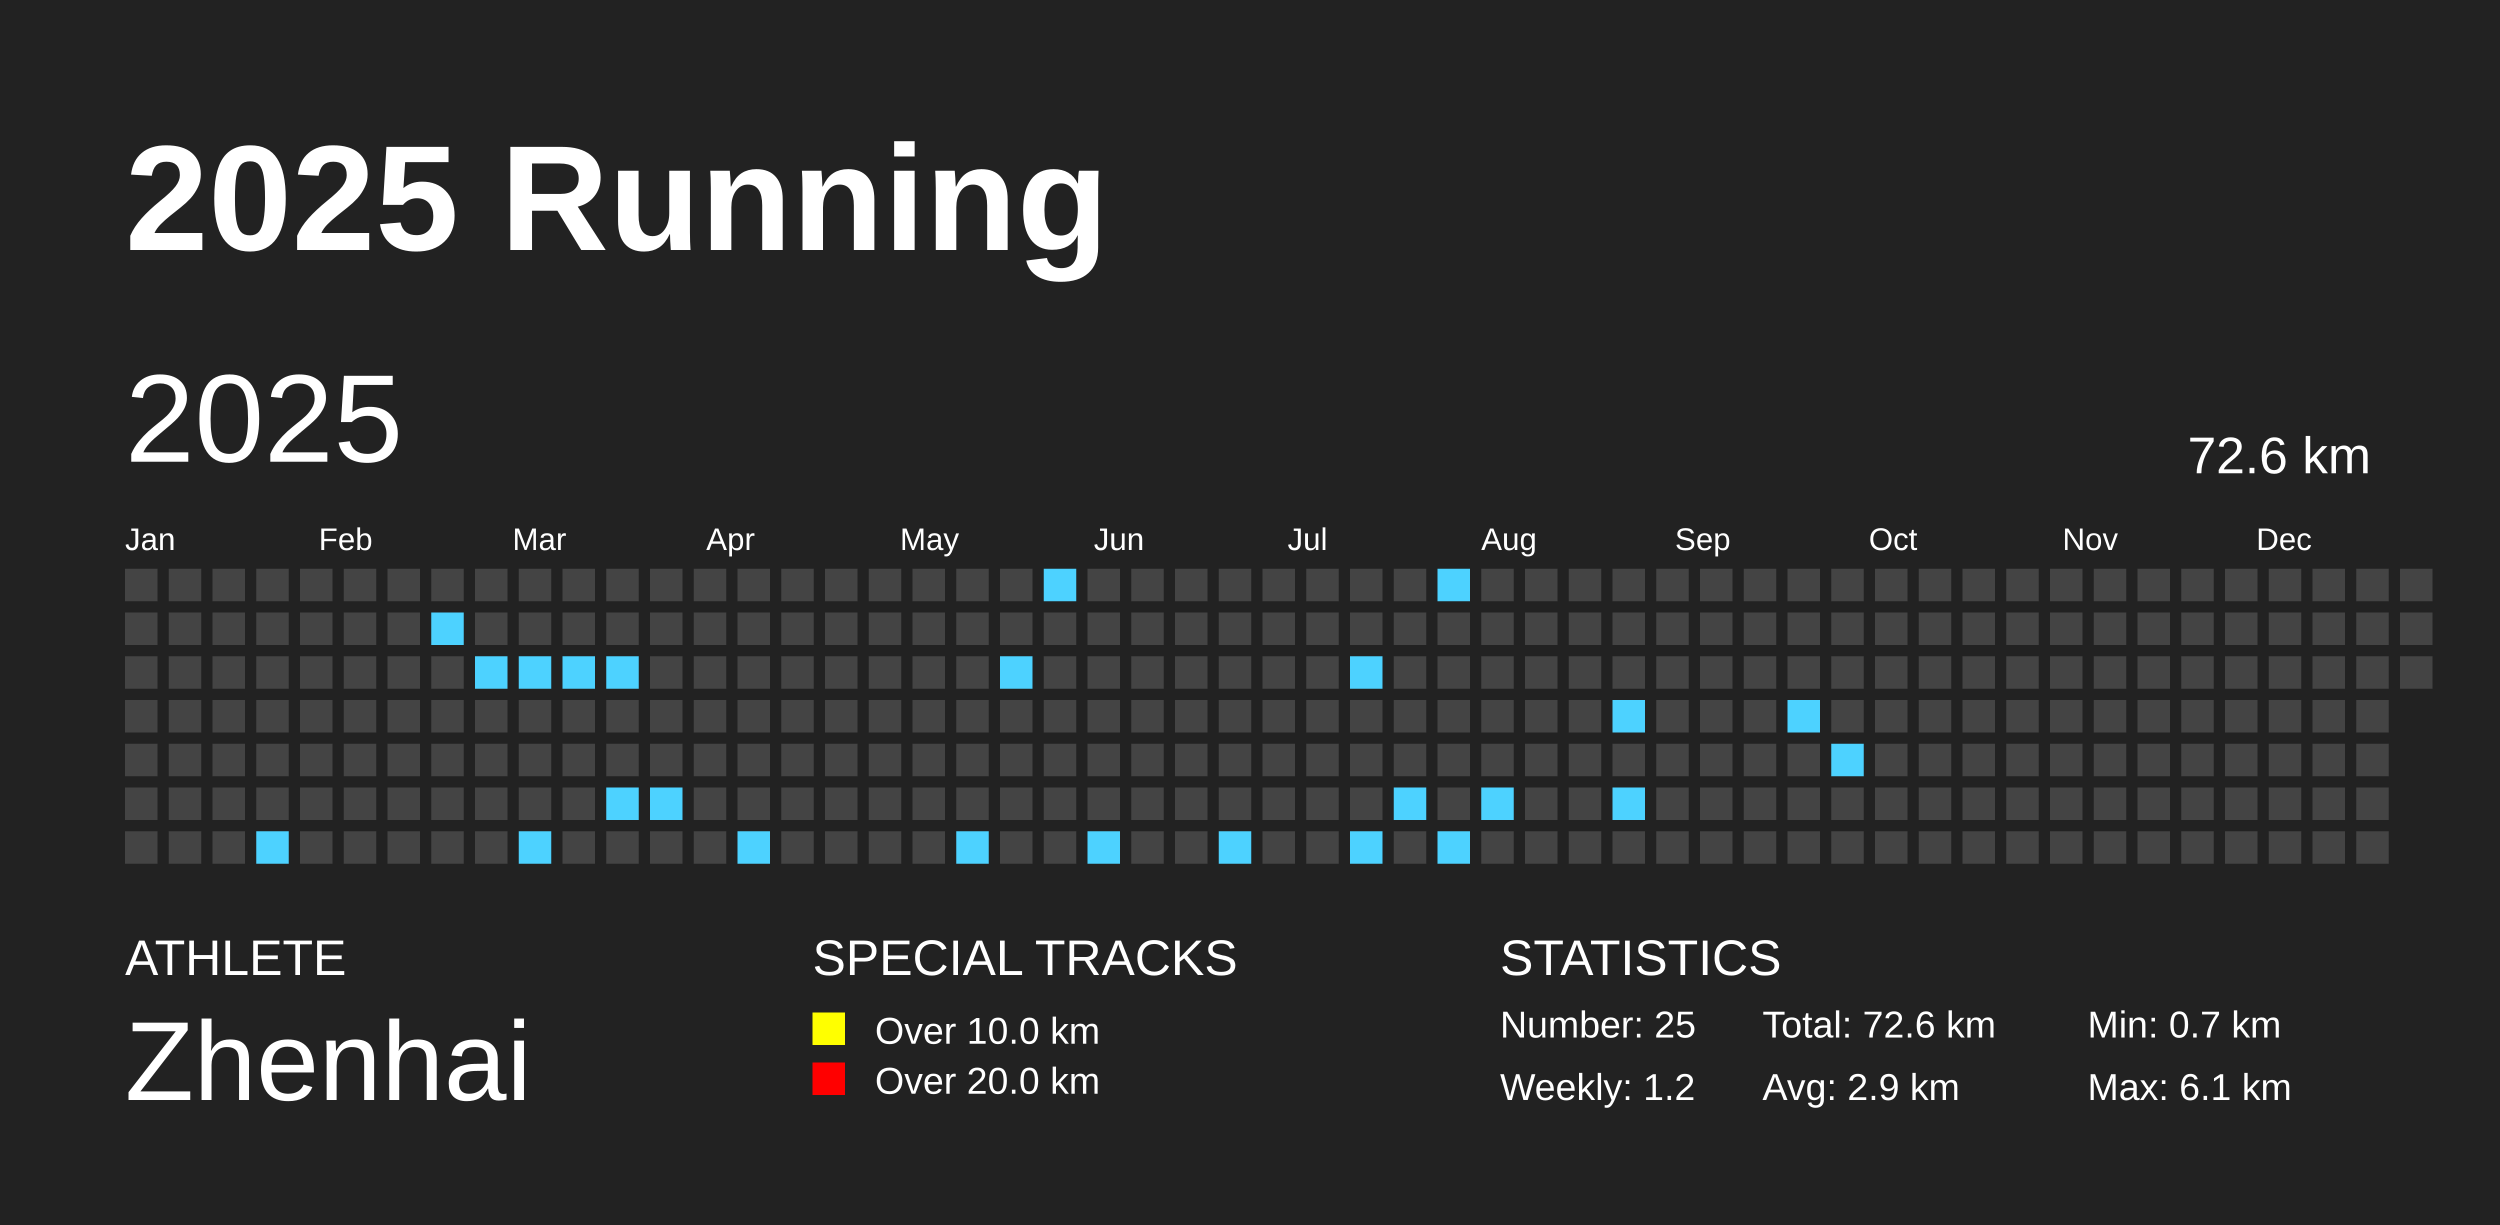
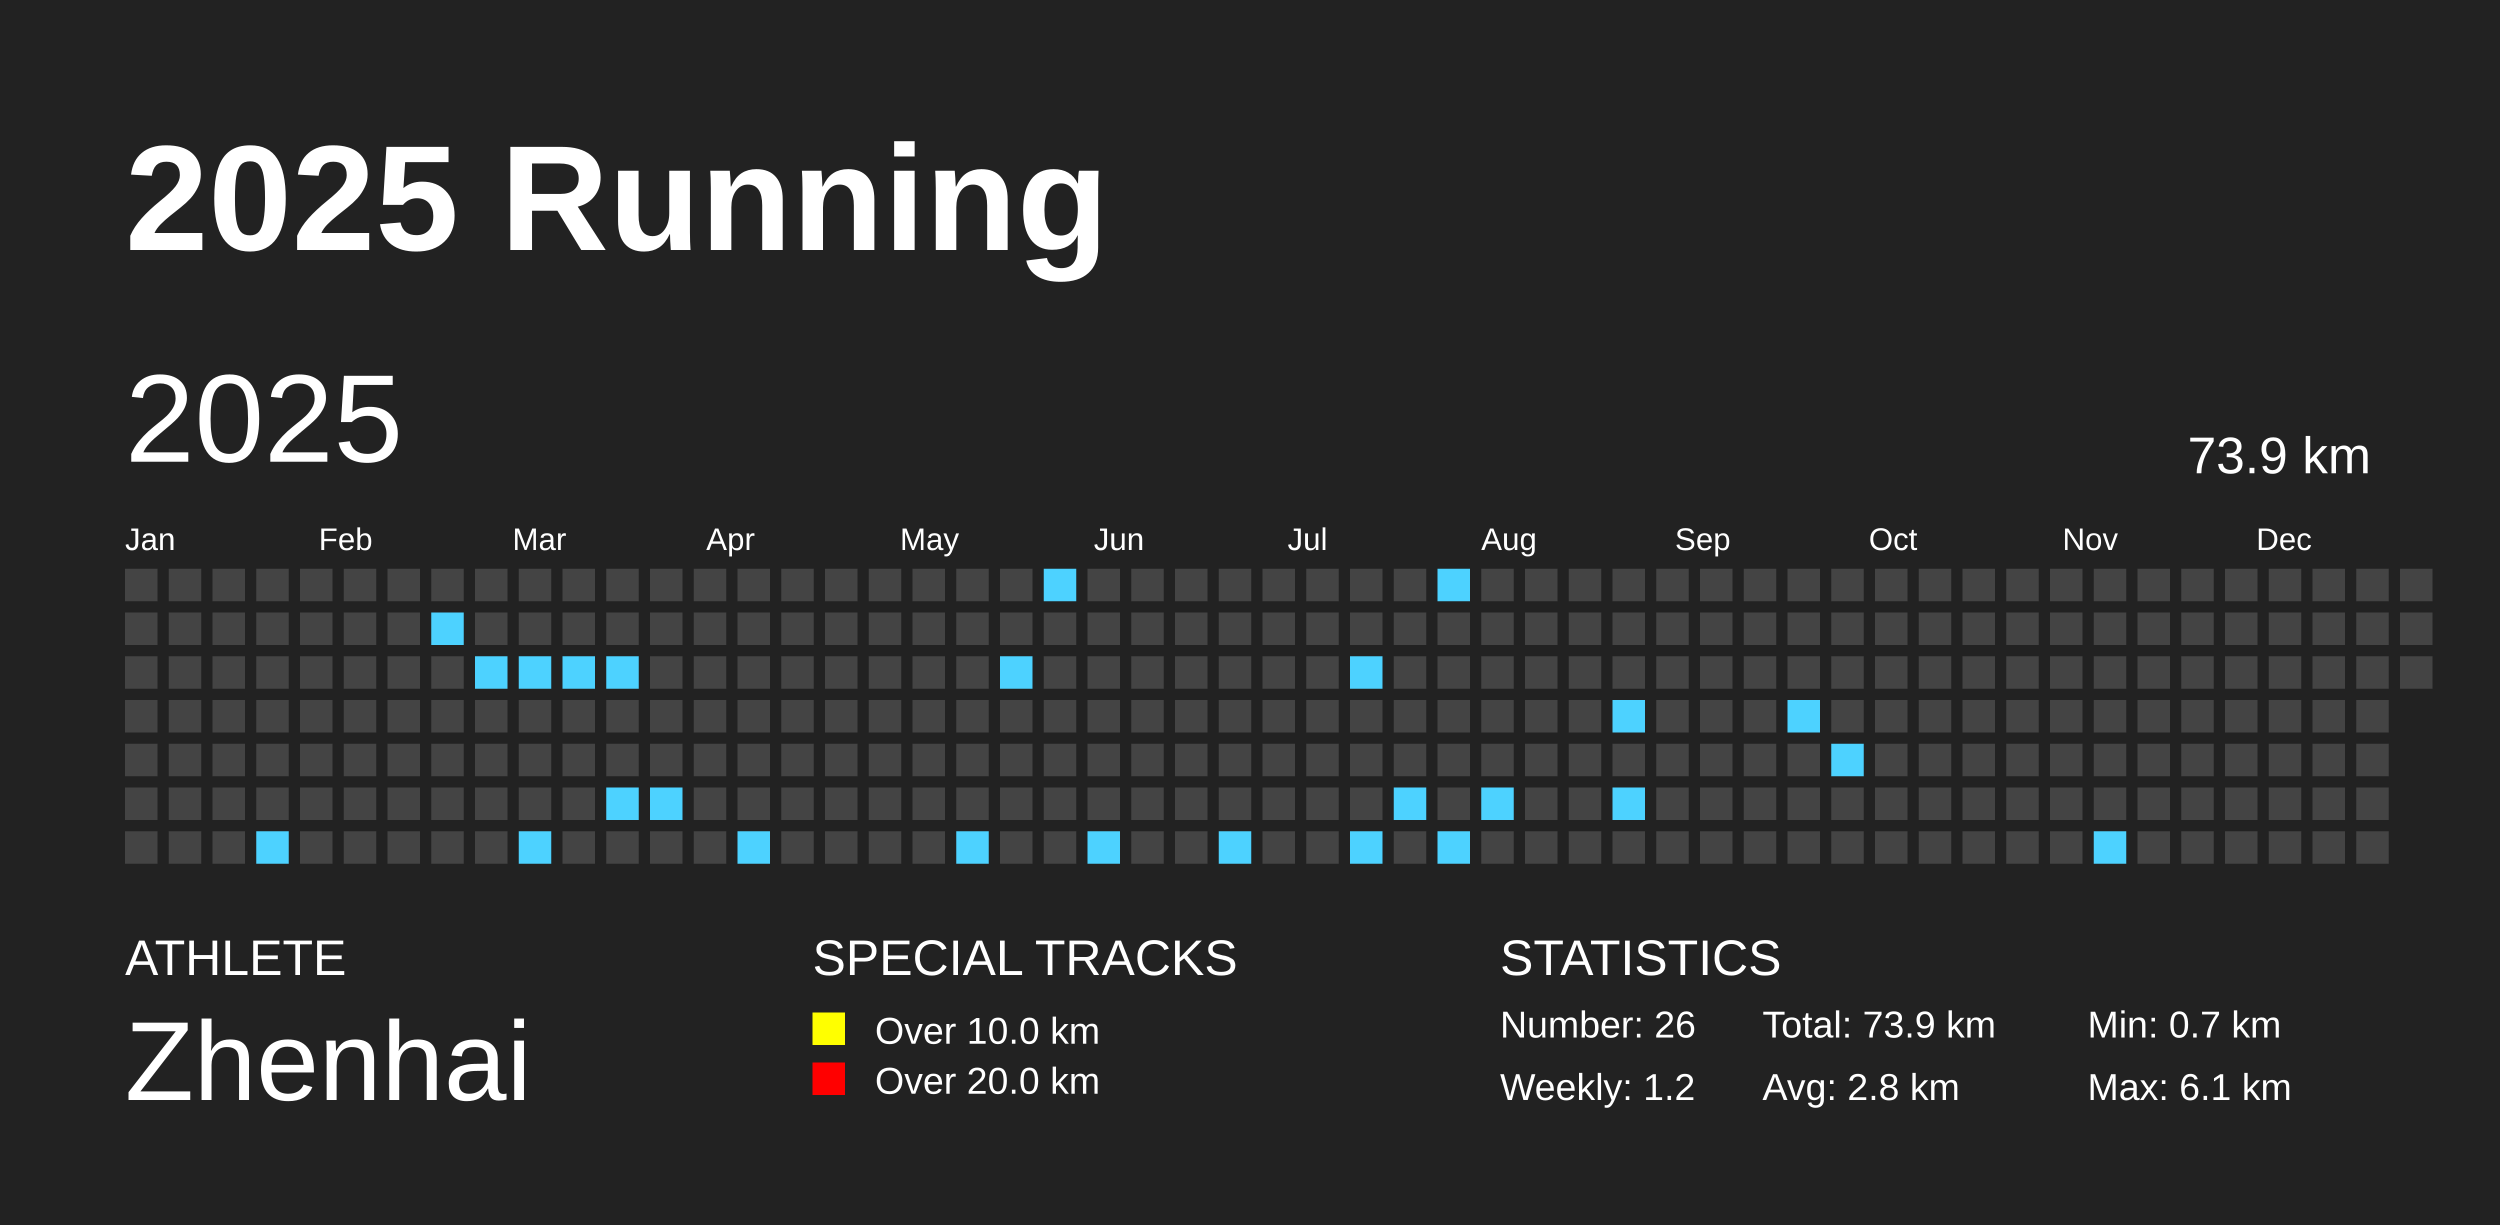
<svg xmlns="http://www.w3.org/2000/svg" baseProfile="full" height="98mm" version="1.1" viewBox="0,0,200,98" width="200mm">
  <defs />
  <rect fill="#222222" height="98" width="200" x="0" y="0" />
  <text fill="#FFFFFF" style="font-size:12px; font-family:Arial; font-weight:bold;" x="10" y="20">2025 Running</text>
  <text fill="#FFFFFF" style="font-size:4px; font-family:Arial" x="10" y="78">ATHLETE</text>
  <text fill="#FFFFFF" style="font-size:9px; font-family:Arial" x="10" y="88">Zhenhai</text>
  <text fill="#FFFFFF" style="font-size:4px; font-family:Arial" x="65" y="78">SPECIAL TRACKS</text>
  <rect fill="yellow" height="2.6" width="2.6" x="65" y="81" />
  <text fill="#FFFFFF" style="font-size:3px; font-family:Arial" x="70" y="83.5">Over 10.0 km</text>
  <rect fill="red" height="2.6" width="2.6" x="65" y="85" />
  <text fill="#FFFFFF" style="font-size:3px; font-family:Arial" x="70" y="87.5">Over 20.0 km</text>
  <text fill="#FFFFFF" style="font-size:4px; font-family:Arial" x="120" y="78">STATISTICS</text>
-   <text fill="#FFFFFF" style="font-size:3px; font-family:Arial" x="120" y="83">Number: 25</text>
+   <text fill="#FFFFFF" style="font-size:3px; font-family:Arial" x="120" y="83">Number: 26</text>
  <text fill="#FFFFFF" style="font-size:3px; font-family:Arial" x="120" y="88">Weekly: 1.2</text>
-   <text fill="#FFFFFF" style="font-size:3px; font-family:Arial" x="141" y="83">Total: 72.6 km</text>
-   <text fill="#FFFFFF" style="font-size:3px; font-family:Arial" x="141" y="88">Avg: 2.9 km</text>
+   <text fill="#FFFFFF" style="font-size:3px; font-family:Arial" x="141" y="83">Total: 73.9 km</text>
+   <text fill="#FFFFFF" style="font-size:3px; font-family:Arial" x="141" y="88">Avg: 2.8 km</text>
  <text fill="#FFFFFF" style="font-size:3px; font-family:Arial" x="167" y="83">Min: 0.7 km</text>
  <text fill="#FFFFFF" style="font-size:3px; font-family:Arial" x="167" y="88">Max: 6.1 km</text>
  <text dominant-baseline="hanging" fill="#FFFFFF" style="font-size:10.0px; font-family:Arial;" x="10" y="30">2025</text>
-   <text dominant-baseline="hanging" fill="#FFFFFF" style="font-size:4.125px; font-family:Arial;" x="175" y="35">72.6 km</text>
+   <text dominant-baseline="hanging" fill="#FFFFFF" style="font-size:4.125px; font-family:Arial;" x="175" y="35">73.9 km</text>
  <text fill="#FFFFFF" style="font-size:2.5px; font-family:Arial" x="10.0" y="44">Jan</text>
  <text fill="#FFFFFF" style="font-size:2.5px; font-family:Arial" x="25.5" y="44">Feb</text>
  <text fill="#FFFFFF" style="font-size:2.5px; font-family:Arial" x="41.0" y="44">Mar</text>
  <text fill="#FFFFFF" style="font-size:2.5px; font-family:Arial" x="56.5" y="44">Apr</text>
  <text fill="#FFFFFF" style="font-size:2.5px; font-family:Arial" x="72.0" y="44">May</text>
  <text fill="#FFFFFF" style="font-size:2.5px; font-family:Arial" x="87.5" y="44">Jun</text>
  <text fill="#FFFFFF" style="font-size:2.5px; font-family:Arial" x="103.0" y="44">Jul</text>
  <text fill="#FFFFFF" style="font-size:2.5px; font-family:Arial" x="118.5" y="44">Aug</text>
  <text fill="#FFFFFF" style="font-size:2.5px; font-family:Arial" x="134.0" y="44">Sep</text>
  <text fill="#FFFFFF" style="font-size:2.5px; font-family:Arial" x="149.5" y="44">Oct</text>
  <text fill="#FFFFFF" style="font-size:2.5px; font-family:Arial" x="165.0" y="44">Nov</text>
  <text fill="#FFFFFF" style="font-size:2.5px; font-family:Arial" x="180.5" y="44">Dec</text>
  <rect fill="#444444" height="2.6" width="2.6" x="10.0" y="45.5" />
  <rect fill="#444444" height="2.6" width="2.6" x="10.0" y="49.0" />
  <rect fill="#444444" height="2.6" width="2.6" x="10.0" y="52.5" />
  <rect fill="#444444" height="2.6" width="2.6" x="10.0" y="56.0" />
  <rect fill="#444444" height="2.6" width="2.6" x="10.0" y="59.5" />
  <rect fill="#444444" height="2.6" width="2.6" x="10.0" y="63.0" />
  <rect fill="#444444" height="2.6" width="2.6" x="10.0" y="66.5" />
  <rect fill="#444444" height="2.6" width="2.6" x="13.5" y="45.5" />
  <rect fill="#444444" height="2.6" width="2.6" x="13.5" y="49.0" />
  <rect fill="#444444" height="2.6" width="2.6" x="13.5" y="52.5" />
  <rect fill="#444444" height="2.6" width="2.6" x="13.5" y="56.0" />
  <rect fill="#444444" height="2.6" width="2.6" x="13.5" y="59.5" />
  <rect fill="#444444" height="2.6" width="2.6" x="13.5" y="63.0" />
  <rect fill="#444444" height="2.6" width="2.6" x="13.5" y="66.5" />
  <rect fill="#444444" height="2.6" width="2.6" x="17.0" y="45.5" />
  <rect fill="#444444" height="2.6" width="2.6" x="17.0" y="49.0" />
  <rect fill="#444444" height="2.6" width="2.6" x="17.0" y="52.5" />
  <rect fill="#444444" height="2.6" width="2.6" x="17.0" y="56.0" />
  <rect fill="#444444" height="2.6" width="2.6" x="17.0" y="59.5" />
  <rect fill="#444444" height="2.6" width="2.6" x="17.0" y="63.0" />
  <rect fill="#444444" height="2.6" width="2.6" x="17.0" y="66.5" />
  <rect fill="#444444" height="2.6" width="2.6" x="20.5" y="45.5" />
  <rect fill="#444444" height="2.6" width="2.6" x="20.5" y="49.0" />
  <rect fill="#444444" height="2.6" width="2.6" x="20.5" y="52.5" />
  <rect fill="#444444" height="2.6" width="2.6" x="20.5" y="56.0" />
  <rect fill="#444444" height="2.6" width="2.6" x="20.5" y="59.5" />
  <rect fill="#444444" height="2.6" width="2.6" x="20.5" y="63.0" />
  <rect fill="#4DD2FF" height="2.6" width="2.6" x="20.5" y="66.5" />
  <rect fill="#444444" height="2.6" width="2.6" x="24.0" y="45.5" />
  <rect fill="#444444" height="2.6" width="2.6" x="24.0" y="49.0" />
  <rect fill="#444444" height="2.6" width="2.6" x="24.0" y="52.5" />
  <rect fill="#444444" height="2.6" width="2.6" x="24.0" y="56.0" />
  <rect fill="#444444" height="2.6" width="2.6" x="24.0" y="59.5" />
  <rect fill="#444444" height="2.6" width="2.6" x="24.0" y="63.0" />
  <rect fill="#444444" height="2.6" width="2.6" x="24.0" y="66.5" />
  <rect fill="#444444" height="2.6" width="2.6" x="27.5" y="45.5" />
  <rect fill="#444444" height="2.6" width="2.6" x="27.5" y="49.0" />
  <rect fill="#444444" height="2.6" width="2.6" x="27.5" y="52.5" />
  <rect fill="#444444" height="2.6" width="2.6" x="27.5" y="56.0" />
  <rect fill="#444444" height="2.6" width="2.6" x="27.5" y="59.5" />
  <rect fill="#444444" height="2.6" width="2.6" x="27.5" y="63.0" />
  <rect fill="#444444" height="2.6" width="2.6" x="27.5" y="66.5" />
  <rect fill="#444444" height="2.6" width="2.6" x="31.0" y="45.5" />
  <rect fill="#444444" height="2.6" width="2.6" x="31.0" y="49.0" />
  <rect fill="#444444" height="2.6" width="2.6" x="31.0" y="52.5" />
  <rect fill="#444444" height="2.6" width="2.6" x="31.0" y="56.0" />
  <rect fill="#444444" height="2.6" width="2.6" x="31.0" y="59.5" />
  <rect fill="#444444" height="2.6" width="2.6" x="31.0" y="63.0" />
  <rect fill="#444444" height="2.6" width="2.6" x="31.0" y="66.5" />
  <rect fill="#444444" height="2.6" width="2.6" x="34.5" y="45.5" />
  <rect fill="#4DD2FF" height="2.6" width="2.6" x="34.5" y="49.0" />
  <rect fill="#444444" height="2.6" width="2.6" x="34.5" y="52.5" />
  <rect fill="#444444" height="2.6" width="2.6" x="34.5" y="56.0" />
  <rect fill="#444444" height="2.6" width="2.6" x="34.5" y="59.5" />
  <rect fill="#444444" height="2.6" width="2.6" x="34.5" y="63.0" />
  <rect fill="#444444" height="2.6" width="2.6" x="34.5" y="66.5" />
  <rect fill="#444444" height="2.6" width="2.6" x="38.0" y="45.5" />
  <rect fill="#444444" height="2.6" width="2.6" x="38.0" y="49.0" />
  <rect fill="#4DD2FF" height="2.6" width="2.6" x="38.0" y="52.5" />
  <rect fill="#444444" height="2.6" width="2.6" x="38.0" y="56.0" />
  <rect fill="#444444" height="2.6" width="2.6" x="38.0" y="59.5" />
  <rect fill="#444444" height="2.6" width="2.6" x="38.0" y="63.0" />
  <rect fill="#444444" height="2.6" width="2.6" x="38.0" y="66.5" />
  <rect fill="#444444" height="2.6" width="2.6" x="41.5" y="45.5" />
  <rect fill="#444444" height="2.6" width="2.6" x="41.5" y="49.0" />
  <rect fill="#4DD2FF" height="2.6" width="2.6" x="41.5" y="52.5" />
  <rect fill="#444444" height="2.6" width="2.6" x="41.5" y="56.0" />
  <rect fill="#444444" height="2.6" width="2.6" x="41.5" y="59.5" />
  <rect fill="#444444" height="2.6" width="2.6" x="41.5" y="63.0" />
  <rect fill="#4DD2FF" height="2.6" width="2.6" x="41.5" y="66.5" />
  <rect fill="#444444" height="2.6" width="2.6" x="45.0" y="45.5" />
  <rect fill="#444444" height="2.6" width="2.6" x="45.0" y="49.0" />
  <rect fill="#4DD2FF" height="2.6" width="2.6" x="45.0" y="52.5" />
  <rect fill="#444444" height="2.6" width="2.6" x="45.0" y="56.0" />
  <rect fill="#444444" height="2.6" width="2.6" x="45.0" y="59.5" />
  <rect fill="#444444" height="2.6" width="2.6" x="45.0" y="63.0" />
  <rect fill="#444444" height="2.6" width="2.6" x="45.0" y="66.5" />
  <rect fill="#444444" height="2.6" width="2.6" x="48.5" y="45.5" />
  <rect fill="#444444" height="2.6" width="2.6" x="48.5" y="49.0" />
  <rect fill="#4DD2FF" height="2.6" width="2.6" x="48.5" y="52.5" />
  <rect fill="#444444" height="2.6" width="2.6" x="48.5" y="56.0" />
  <rect fill="#444444" height="2.6" width="2.6" x="48.5" y="59.5" />
  <rect fill="#4DD2FF" height="2.6" width="2.6" x="48.5" y="63.0" />
  <rect fill="#444444" height="2.6" width="2.6" x="48.5" y="66.5" />
  <rect fill="#444444" height="2.6" width="2.6" x="52.0" y="45.5" />
  <rect fill="#444444" height="2.6" width="2.6" x="52.0" y="49.0" />
  <rect fill="#444444" height="2.6" width="2.6" x="52.0" y="52.5" />
  <rect fill="#444444" height="2.6" width="2.6" x="52.0" y="56.0" />
  <rect fill="#444444" height="2.6" width="2.6" x="52.0" y="59.5" />
  <rect fill="#4DD2FF" height="2.6" width="2.6" x="52.0" y="63.0" />
  <rect fill="#444444" height="2.6" width="2.6" x="52.0" y="66.5" />
  <rect fill="#444444" height="2.6" width="2.6" x="55.5" y="45.5" />
  <rect fill="#444444" height="2.6" width="2.6" x="55.5" y="49.0" />
  <rect fill="#444444" height="2.6" width="2.6" x="55.5" y="52.5" />
  <rect fill="#444444" height="2.6" width="2.6" x="55.5" y="56.0" />
  <rect fill="#444444" height="2.6" width="2.6" x="55.5" y="59.5" />
  <rect fill="#444444" height="2.6" width="2.6" x="55.5" y="63.0" />
  <rect fill="#444444" height="2.6" width="2.6" x="55.5" y="66.5" />
  <rect fill="#444444" height="2.6" width="2.6" x="59.0" y="45.5" />
  <rect fill="#444444" height="2.6" width="2.6" x="59.0" y="49.0" />
  <rect fill="#444444" height="2.6" width="2.6" x="59.0" y="52.5" />
  <rect fill="#444444" height="2.6" width="2.6" x="59.0" y="56.0" />
  <rect fill="#444444" height="2.6" width="2.6" x="59.0" y="59.5" />
  <rect fill="#444444" height="2.6" width="2.6" x="59.0" y="63.0" />
  <rect fill="#4DD2FF" height="2.6" width="2.6" x="59.0" y="66.5" />
  <rect fill="#444444" height="2.6" width="2.6" x="62.5" y="45.5" />
  <rect fill="#444444" height="2.6" width="2.6" x="62.5" y="49.0" />
  <rect fill="#444444" height="2.6" width="2.6" x="62.5" y="52.5" />
  <rect fill="#444444" height="2.6" width="2.6" x="62.5" y="56.0" />
  <rect fill="#444444" height="2.6" width="2.6" x="62.5" y="59.5" />
  <rect fill="#444444" height="2.6" width="2.6" x="62.5" y="63.0" />
  <rect fill="#444444" height="2.6" width="2.6" x="62.5" y="66.5" />
  <rect fill="#444444" height="2.6" width="2.6" x="66.0" y="45.5" />
  <rect fill="#444444" height="2.6" width="2.6" x="66.0" y="49.0" />
  <rect fill="#444444" height="2.6" width="2.6" x="66.0" y="52.5" />
  <rect fill="#444444" height="2.6" width="2.6" x="66.0" y="56.0" />
  <rect fill="#444444" height="2.6" width="2.6" x="66.0" y="59.5" />
  <rect fill="#444444" height="2.6" width="2.6" x="66.0" y="63.0" />
  <rect fill="#444444" height="2.6" width="2.6" x="66.0" y="66.5" />
  <rect fill="#444444" height="2.6" width="2.6" x="69.5" y="45.5" />
  <rect fill="#444444" height="2.6" width="2.6" x="69.5" y="49.0" />
  <rect fill="#444444" height="2.6" width="2.6" x="69.5" y="52.5" />
  <rect fill="#444444" height="2.6" width="2.6" x="69.5" y="56.0" />
  <rect fill="#444444" height="2.6" width="2.6" x="69.5" y="59.5" />
  <rect fill="#444444" height="2.6" width="2.6" x="69.5" y="63.0" />
  <rect fill="#444444" height="2.6" width="2.6" x="69.5" y="66.5" />
  <rect fill="#444444" height="2.6" width="2.6" x="73.0" y="45.5" />
  <rect fill="#444444" height="2.6" width="2.6" x="73.0" y="49.0" />
  <rect fill="#444444" height="2.6" width="2.6" x="73.0" y="52.5" />
  <rect fill="#444444" height="2.6" width="2.6" x="73.0" y="56.0" />
  <rect fill="#444444" height="2.6" width="2.6" x="73.0" y="59.5" />
  <rect fill="#444444" height="2.6" width="2.6" x="73.0" y="63.0" />
  <rect fill="#444444" height="2.6" width="2.6" x="73.0" y="66.5" />
  <rect fill="#444444" height="2.6" width="2.6" x="76.5" y="45.5" />
  <rect fill="#444444" height="2.6" width="2.6" x="76.5" y="49.0" />
  <rect fill="#444444" height="2.6" width="2.6" x="76.5" y="52.5" />
  <rect fill="#444444" height="2.6" width="2.6" x="76.5" y="56.0" />
  <rect fill="#444444" height="2.6" width="2.6" x="76.5" y="59.5" />
  <rect fill="#444444" height="2.6" width="2.6" x="76.5" y="63.0" />
  <rect fill="#4DD2FF" height="2.6" width="2.6" x="76.5" y="66.5" />
  <rect fill="#444444" height="2.6" width="2.6" x="80.0" y="45.5" />
  <rect fill="#444444" height="2.6" width="2.6" x="80.0" y="49.0" />
  <rect fill="#4DD2FF" height="2.6" width="2.6" x="80.0" y="52.5" />
  <rect fill="#444444" height="2.6" width="2.6" x="80.0" y="56.0" />
  <rect fill="#444444" height="2.6" width="2.6" x="80.0" y="59.5" />
  <rect fill="#444444" height="2.6" width="2.6" x="80.0" y="63.0" />
  <rect fill="#444444" height="2.6" width="2.6" x="80.0" y="66.5" />
  <rect fill="#4DD2FF" height="2.6" width="2.6" x="83.5" y="45.5" />
  <rect fill="#444444" height="2.6" width="2.6" x="83.5" y="49.0" />
  <rect fill="#444444" height="2.6" width="2.6" x="83.5" y="52.5" />
  <rect fill="#444444" height="2.6" width="2.6" x="83.5" y="56.0" />
  <rect fill="#444444" height="2.6" width="2.6" x="83.5" y="59.5" />
  <rect fill="#444444" height="2.6" width="2.6" x="83.5" y="63.0" />
  <rect fill="#444444" height="2.6" width="2.6" x="83.5" y="66.5" />
  <rect fill="#444444" height="2.6" width="2.6" x="87.0" y="45.5" />
  <rect fill="#444444" height="2.6" width="2.6" x="87.0" y="49.0" />
  <rect fill="#444444" height="2.6" width="2.6" x="87.0" y="52.5" />
  <rect fill="#444444" height="2.6" width="2.6" x="87.0" y="56.0" />
  <rect fill="#444444" height="2.6" width="2.6" x="87.0" y="59.5" />
  <rect fill="#444444" height="2.6" width="2.6" x="87.0" y="63.0" />
  <rect fill="#4DD2FF" height="2.6" width="2.6" x="87.0" y="66.5" />
  <rect fill="#444444" height="2.6" width="2.6" x="90.5" y="45.5" />
  <rect fill="#444444" height="2.6" width="2.6" x="90.5" y="49.0" />
  <rect fill="#444444" height="2.6" width="2.6" x="90.5" y="52.5" />
  <rect fill="#444444" height="2.6" width="2.6" x="90.5" y="56.0" />
  <rect fill="#444444" height="2.6" width="2.6" x="90.5" y="59.5" />
  <rect fill="#444444" height="2.6" width="2.6" x="90.5" y="63.0" />
  <rect fill="#444444" height="2.6" width="2.6" x="90.5" y="66.5" />
  <rect fill="#444444" height="2.6" width="2.6" x="94.0" y="45.5" />
  <rect fill="#444444" height="2.6" width="2.6" x="94.0" y="49.0" />
  <rect fill="#444444" height="2.6" width="2.6" x="94.0" y="52.5" />
  <rect fill="#444444" height="2.6" width="2.6" x="94.0" y="56.0" />
  <rect fill="#444444" height="2.6" width="2.6" x="94.0" y="59.5" />
  <rect fill="#444444" height="2.6" width="2.6" x="94.0" y="63.0" />
  <rect fill="#444444" height="2.6" width="2.6" x="94.0" y="66.5" />
  <rect fill="#444444" height="2.6" width="2.6" x="97.5" y="45.5" />
  <rect fill="#444444" height="2.6" width="2.6" x="97.5" y="49.0" />
  <rect fill="#444444" height="2.6" width="2.6" x="97.5" y="52.5" />
  <rect fill="#444444" height="2.6" width="2.6" x="97.5" y="56.0" />
  <rect fill="#444444" height="2.6" width="2.6" x="97.5" y="59.5" />
  <rect fill="#444444" height="2.6" width="2.6" x="97.5" y="63.0" />
  <rect fill="#4DD2FF" height="2.6" width="2.6" x="97.5" y="66.5" />
  <rect fill="#444444" height="2.6" width="2.6" x="101.0" y="45.5" />
  <rect fill="#444444" height="2.6" width="2.6" x="101.0" y="49.0" />
  <rect fill="#444444" height="2.6" width="2.6" x="101.0" y="52.5" />
  <rect fill="#444444" height="2.6" width="2.6" x="101.0" y="56.0" />
  <rect fill="#444444" height="2.6" width="2.6" x="101.0" y="59.5" />
  <rect fill="#444444" height="2.6" width="2.6" x="101.0" y="63.0" />
  <rect fill="#444444" height="2.6" width="2.6" x="101.0" y="66.5" />
  <rect fill="#444444" height="2.6" width="2.6" x="104.5" y="45.5" />
  <rect fill="#444444" height="2.6" width="2.6" x="104.5" y="49.0" />
  <rect fill="#444444" height="2.6" width="2.6" x="104.5" y="52.5" />
  <rect fill="#444444" height="2.6" width="2.6" x="104.5" y="56.0" />
  <rect fill="#444444" height="2.6" width="2.6" x="104.5" y="59.5" />
  <rect fill="#444444" height="2.6" width="2.6" x="104.5" y="63.0" />
  <rect fill="#444444" height="2.6" width="2.6" x="104.5" y="66.5" />
  <rect fill="#444444" height="2.6" width="2.6" x="108.0" y="45.5" />
  <rect fill="#444444" height="2.6" width="2.6" x="108.0" y="49.0" />
  <rect fill="#4DD2FF" height="2.6" width="2.6" x="108.0" y="52.5" />
  <rect fill="#444444" height="2.6" width="2.6" x="108.0" y="56.0" />
  <rect fill="#444444" height="2.6" width="2.6" x="108.0" y="59.5" />
  <rect fill="#444444" height="2.6" width="2.6" x="108.0" y="63.0" />
  <rect fill="#4DD2FF" height="2.6" width="2.6" x="108.0" y="66.5" />
  <rect fill="#444444" height="2.6" width="2.6" x="111.5" y="45.5" />
  <rect fill="#444444" height="2.6" width="2.6" x="111.5" y="49.0" />
  <rect fill="#444444" height="2.6" width="2.6" x="111.5" y="52.5" />
  <rect fill="#444444" height="2.6" width="2.6" x="111.5" y="56.0" />
  <rect fill="#444444" height="2.6" width="2.6" x="111.5" y="59.5" />
  <rect fill="#4DD2FF" height="2.6" width="2.6" x="111.5" y="63.0" />
  <rect fill="#444444" height="2.6" width="2.6" x="111.5" y="66.5" />
  <rect fill="#4DD2FF" height="2.6" width="2.6" x="115.0" y="45.5" />
  <rect fill="#444444" height="2.6" width="2.6" x="115.0" y="49.0" />
  <rect fill="#444444" height="2.6" width="2.6" x="115.0" y="52.5" />
  <rect fill="#444444" height="2.6" width="2.6" x="115.0" y="56.0" />
  <rect fill="#444444" height="2.6" width="2.6" x="115.0" y="59.5" />
  <rect fill="#444444" height="2.6" width="2.6" x="115.0" y="63.0" />
  <rect fill="#4DD2FF" height="2.6" width="2.6" x="115.0" y="66.5" />
  <rect fill="#444444" height="2.6" width="2.6" x="118.5" y="45.5" />
  <rect fill="#444444" height="2.6" width="2.6" x="118.5" y="49.0" />
  <rect fill="#444444" height="2.6" width="2.6" x="118.5" y="52.5" />
  <rect fill="#444444" height="2.6" width="2.6" x="118.5" y="56.0" />
  <rect fill="#444444" height="2.6" width="2.6" x="118.5" y="59.5" />
  <rect fill="#4DD2FF" height="2.6" width="2.6" x="118.5" y="63.0" />
  <rect fill="#444444" height="2.6" width="2.6" x="118.5" y="66.5" />
  <rect fill="#444444" height="2.6" width="2.6" x="122.0" y="45.5" />
  <rect fill="#444444" height="2.6" width="2.6" x="122.0" y="49.0" />
  <rect fill="#444444" height="2.6" width="2.6" x="122.0" y="52.5" />
  <rect fill="#444444" height="2.6" width="2.6" x="122.0" y="56.0" />
  <rect fill="#444444" height="2.6" width="2.6" x="122.0" y="59.5" />
  <rect fill="#444444" height="2.6" width="2.6" x="122.0" y="63.0" />
  <rect fill="#444444" height="2.6" width="2.6" x="122.0" y="66.5" />
  <rect fill="#444444" height="2.6" width="2.6" x="125.5" y="45.5" />
  <rect fill="#444444" height="2.6" width="2.6" x="125.5" y="49.0" />
  <rect fill="#444444" height="2.6" width="2.6" x="125.5" y="52.5" />
  <rect fill="#444444" height="2.6" width="2.6" x="125.5" y="56.0" />
  <rect fill="#444444" height="2.6" width="2.6" x="125.5" y="59.5" />
  <rect fill="#444444" height="2.6" width="2.6" x="125.5" y="63.0" />
  <rect fill="#444444" height="2.6" width="2.6" x="125.5" y="66.5" />
  <rect fill="#444444" height="2.6" width="2.6" x="129.0" y="45.5" />
  <rect fill="#444444" height="2.6" width="2.6" x="129.0" y="49.0" />
  <rect fill="#444444" height="2.6" width="2.6" x="129.0" y="52.5" />
  <rect fill="#4DD2FF" height="2.6" width="2.6" x="129.0" y="56.0" />
  <rect fill="#444444" height="2.6" width="2.6" x="129.0" y="59.5" />
  <rect fill="#4DD2FF" height="2.6" width="2.6" x="129.0" y="63.0" />
  <rect fill="#444444" height="2.6" width="2.6" x="129.0" y="66.5" />
  <rect fill="#444444" height="2.6" width="2.6" x="132.5" y="45.5" />
  <rect fill="#444444" height="2.6" width="2.6" x="132.5" y="49.0" />
  <rect fill="#444444" height="2.6" width="2.6" x="132.5" y="52.5" />
  <rect fill="#444444" height="2.6" width="2.6" x="132.5" y="56.0" />
  <rect fill="#444444" height="2.6" width="2.6" x="132.5" y="59.5" />
  <rect fill="#444444" height="2.6" width="2.6" x="132.5" y="63.0" />
  <rect fill="#444444" height="2.6" width="2.6" x="132.5" y="66.5" />
  <rect fill="#444444" height="2.6" width="2.6" x="136.0" y="45.5" />
  <rect fill="#444444" height="2.6" width="2.6" x="136.0" y="49.0" />
  <rect fill="#444444" height="2.6" width="2.6" x="136.0" y="52.5" />
  <rect fill="#444444" height="2.6" width="2.6" x="136.0" y="56.0" />
  <rect fill="#444444" height="2.6" width="2.6" x="136.0" y="59.5" />
  <rect fill="#444444" height="2.6" width="2.6" x="136.0" y="63.0" />
  <rect fill="#444444" height="2.6" width="2.6" x="136.0" y="66.5" />
  <rect fill="#444444" height="2.6" width="2.6" x="139.5" y="45.5" />
  <rect fill="#444444" height="2.6" width="2.6" x="139.5" y="49.0" />
  <rect fill="#444444" height="2.6" width="2.6" x="139.5" y="52.5" />
  <rect fill="#444444" height="2.6" width="2.6" x="139.5" y="56.0" />
  <rect fill="#444444" height="2.6" width="2.6" x="139.5" y="59.5" />
  <rect fill="#444444" height="2.6" width="2.6" x="139.5" y="63.0" />
  <rect fill="#444444" height="2.6" width="2.6" x="139.5" y="66.5" />
  <rect fill="#444444" height="2.6" width="2.6" x="143.0" y="45.5" />
  <rect fill="#444444" height="2.6" width="2.6" x="143.0" y="49.0" />
  <rect fill="#444444" height="2.6" width="2.6" x="143.0" y="52.5" />
  <rect fill="#4DD2FF" height="2.6" width="2.6" x="143.0" y="56.0" />
  <rect fill="#444444" height="2.6" width="2.6" x="143.0" y="59.5" />
  <rect fill="#444444" height="2.6" width="2.6" x="143.0" y="63.0" />
  <rect fill="#444444" height="2.6" width="2.6" x="143.0" y="66.5" />
  <rect fill="#444444" height="2.6" width="2.6" x="146.5" y="45.5" />
  <rect fill="#444444" height="2.6" width="2.6" x="146.5" y="49.0" />
  <rect fill="#444444" height="2.6" width="2.6" x="146.5" y="52.5" />
  <rect fill="#444444" height="2.6" width="2.6" x="146.5" y="56.0" />
  <rect fill="#4DD2FF" height="2.6" width="2.6" x="146.5" y="59.5" />
  <rect fill="#444444" height="2.6" width="2.6" x="146.5" y="63.0" />
  <rect fill="#444444" height="2.6" width="2.6" x="146.5" y="66.5" />
  <rect fill="#444444" height="2.6" width="2.6" x="150.0" y="45.5" />
  <rect fill="#444444" height="2.6" width="2.6" x="150.0" y="49.0" />
  <rect fill="#444444" height="2.6" width="2.6" x="150.0" y="52.5" />
  <rect fill="#444444" height="2.6" width="2.6" x="150.0" y="56.0" />
  <rect fill="#444444" height="2.6" width="2.6" x="150.0" y="59.5" />
  <rect fill="#444444" height="2.6" width="2.6" x="150.0" y="63.0" />
  <rect fill="#444444" height="2.6" width="2.6" x="150.0" y="66.5" />
  <rect fill="#444444" height="2.6" width="2.6" x="153.5" y="45.5" />
  <rect fill="#444444" height="2.6" width="2.6" x="153.5" y="49.0" />
  <rect fill="#444444" height="2.6" width="2.6" x="153.5" y="52.5" />
  <rect fill="#444444" height="2.6" width="2.6" x="153.5" y="56.0" />
  <rect fill="#444444" height="2.6" width="2.6" x="153.5" y="59.5" />
  <rect fill="#444444" height="2.6" width="2.6" x="153.5" y="63.0" />
  <rect fill="#444444" height="2.6" width="2.6" x="153.5" y="66.5" />
  <rect fill="#444444" height="2.6" width="2.6" x="157.0" y="45.5" />
  <rect fill="#444444" height="2.6" width="2.6" x="157.0" y="49.0" />
  <rect fill="#444444" height="2.6" width="2.6" x="157.0" y="52.5" />
  <rect fill="#444444" height="2.6" width="2.6" x="157.0" y="56.0" />
  <rect fill="#444444" height="2.6" width="2.6" x="157.0" y="59.5" />
  <rect fill="#444444" height="2.6" width="2.6" x="157.0" y="63.0" />
  <rect fill="#444444" height="2.6" width="2.6" x="157.0" y="66.5" />
  <rect fill="#444444" height="2.6" width="2.6" x="160.5" y="45.5" />
  <rect fill="#444444" height="2.6" width="2.6" x="160.5" y="49.0" />
  <rect fill="#444444" height="2.6" width="2.6" x="160.5" y="52.5" />
  <rect fill="#444444" height="2.6" width="2.6" x="160.5" y="56.0" />
  <rect fill="#444444" height="2.6" width="2.6" x="160.5" y="59.5" />
  <rect fill="#444444" height="2.6" width="2.6" x="160.5" y="63.0" />
  <rect fill="#444444" height="2.6" width="2.6" x="160.5" y="66.5" />
  <rect fill="#444444" height="2.6" width="2.6" x="164.0" y="45.5" />
  <rect fill="#444444" height="2.6" width="2.6" x="164.0" y="49.0" />
  <rect fill="#444444" height="2.6" width="2.6" x="164.0" y="52.5" />
  <rect fill="#444444" height="2.6" width="2.6" x="164.0" y="56.0" />
  <rect fill="#444444" height="2.6" width="2.6" x="164.0" y="59.5" />
  <rect fill="#444444" height="2.6" width="2.6" x="164.0" y="63.0" />
  <rect fill="#444444" height="2.6" width="2.6" x="164.0" y="66.5" />
  <rect fill="#444444" height="2.6" width="2.6" x="167.5" y="45.5" />
  <rect fill="#444444" height="2.6" width="2.6" x="167.5" y="49.0" />
  <rect fill="#444444" height="2.6" width="2.6" x="167.5" y="52.5" />
  <rect fill="#444444" height="2.6" width="2.6" x="167.5" y="56.0" />
  <rect fill="#444444" height="2.6" width="2.6" x="167.5" y="59.5" />
  <rect fill="#444444" height="2.6" width="2.6" x="167.5" y="63.0" />
-   <rect fill="#444444" height="2.6" width="2.6" x="167.5" y="66.5" />
+   <rect fill="#4DD2FF" height="2.6" width="2.6" x="167.5" y="66.5" />
  <rect fill="#444444" height="2.6" width="2.6" x="171.0" y="45.5" />
  <rect fill="#444444" height="2.6" width="2.6" x="171.0" y="49.0" />
  <rect fill="#444444" height="2.6" width="2.6" x="171.0" y="52.5" />
  <rect fill="#444444" height="2.6" width="2.6" x="171.0" y="56.0" />
  <rect fill="#444444" height="2.6" width="2.6" x="171.0" y="59.5" />
  <rect fill="#444444" height="2.6" width="2.6" x="171.0" y="63.0" />
  <rect fill="#444444" height="2.6" width="2.6" x="171.0" y="66.5" />
  <rect fill="#444444" height="2.6" width="2.6" x="174.5" y="45.5" />
  <rect fill="#444444" height="2.6" width="2.6" x="174.5" y="49.0" />
  <rect fill="#444444" height="2.6" width="2.6" x="174.5" y="52.5" />
  <rect fill="#444444" height="2.6" width="2.6" x="174.5" y="56.0" />
  <rect fill="#444444" height="2.6" width="2.6" x="174.5" y="59.5" />
  <rect fill="#444444" height="2.6" width="2.6" x="174.5" y="63.0" />
  <rect fill="#444444" height="2.6" width="2.6" x="174.5" y="66.5" />
  <rect fill="#444444" height="2.6" width="2.6" x="178.0" y="45.5" />
  <rect fill="#444444" height="2.6" width="2.6" x="178.0" y="49.0" />
  <rect fill="#444444" height="2.6" width="2.6" x="178.0" y="52.5" />
  <rect fill="#444444" height="2.6" width="2.6" x="178.0" y="56.0" />
  <rect fill="#444444" height="2.6" width="2.6" x="178.0" y="59.5" />
  <rect fill="#444444" height="2.6" width="2.6" x="178.0" y="63.0" />
  <rect fill="#444444" height="2.6" width="2.6" x="178.0" y="66.5" />
  <rect fill="#444444" height="2.6" width="2.6" x="181.5" y="45.5" />
  <rect fill="#444444" height="2.6" width="2.6" x="181.5" y="49.0" />
  <rect fill="#444444" height="2.6" width="2.6" x="181.5" y="52.5" />
  <rect fill="#444444" height="2.6" width="2.6" x="181.5" y="56.0" />
  <rect fill="#444444" height="2.6" width="2.6" x="181.5" y="59.5" />
  <rect fill="#444444" height="2.6" width="2.6" x="181.5" y="63.0" />
  <rect fill="#444444" height="2.6" width="2.6" x="181.5" y="66.5" />
  <rect fill="#444444" height="2.6" width="2.6" x="185.0" y="45.5" />
  <rect fill="#444444" height="2.6" width="2.6" x="185.0" y="49.0" />
  <rect fill="#444444" height="2.6" width="2.6" x="185.0" y="52.5" />
  <rect fill="#444444" height="2.6" width="2.6" x="185.0" y="56.0" />
  <rect fill="#444444" height="2.6" width="2.6" x="185.0" y="59.5" />
  <rect fill="#444444" height="2.6" width="2.6" x="185.0" y="63.0" />
  <rect fill="#444444" height="2.6" width="2.6" x="185.0" y="66.5" />
  <rect fill="#444444" height="2.6" width="2.6" x="188.5" y="45.5" />
  <rect fill="#444444" height="2.6" width="2.6" x="188.5" y="49.0" />
  <rect fill="#444444" height="2.6" width="2.6" x="188.5" y="52.5" />
  <rect fill="#444444" height="2.6" width="2.6" x="188.5" y="56.0" />
  <rect fill="#444444" height="2.6" width="2.6" x="188.5" y="59.5" />
  <rect fill="#444444" height="2.6" width="2.6" x="188.5" y="63.0" />
  <rect fill="#444444" height="2.6" width="2.6" x="188.5" y="66.5" />
  <rect fill="#444444" height="2.6" width="2.6" x="192.0" y="45.5" />
  <rect fill="#444444" height="2.6" width="2.6" x="192.0" y="49.0" />
  <rect fill="#444444" height="2.6" width="2.6" x="192.0" y="52.5" />
</svg>
